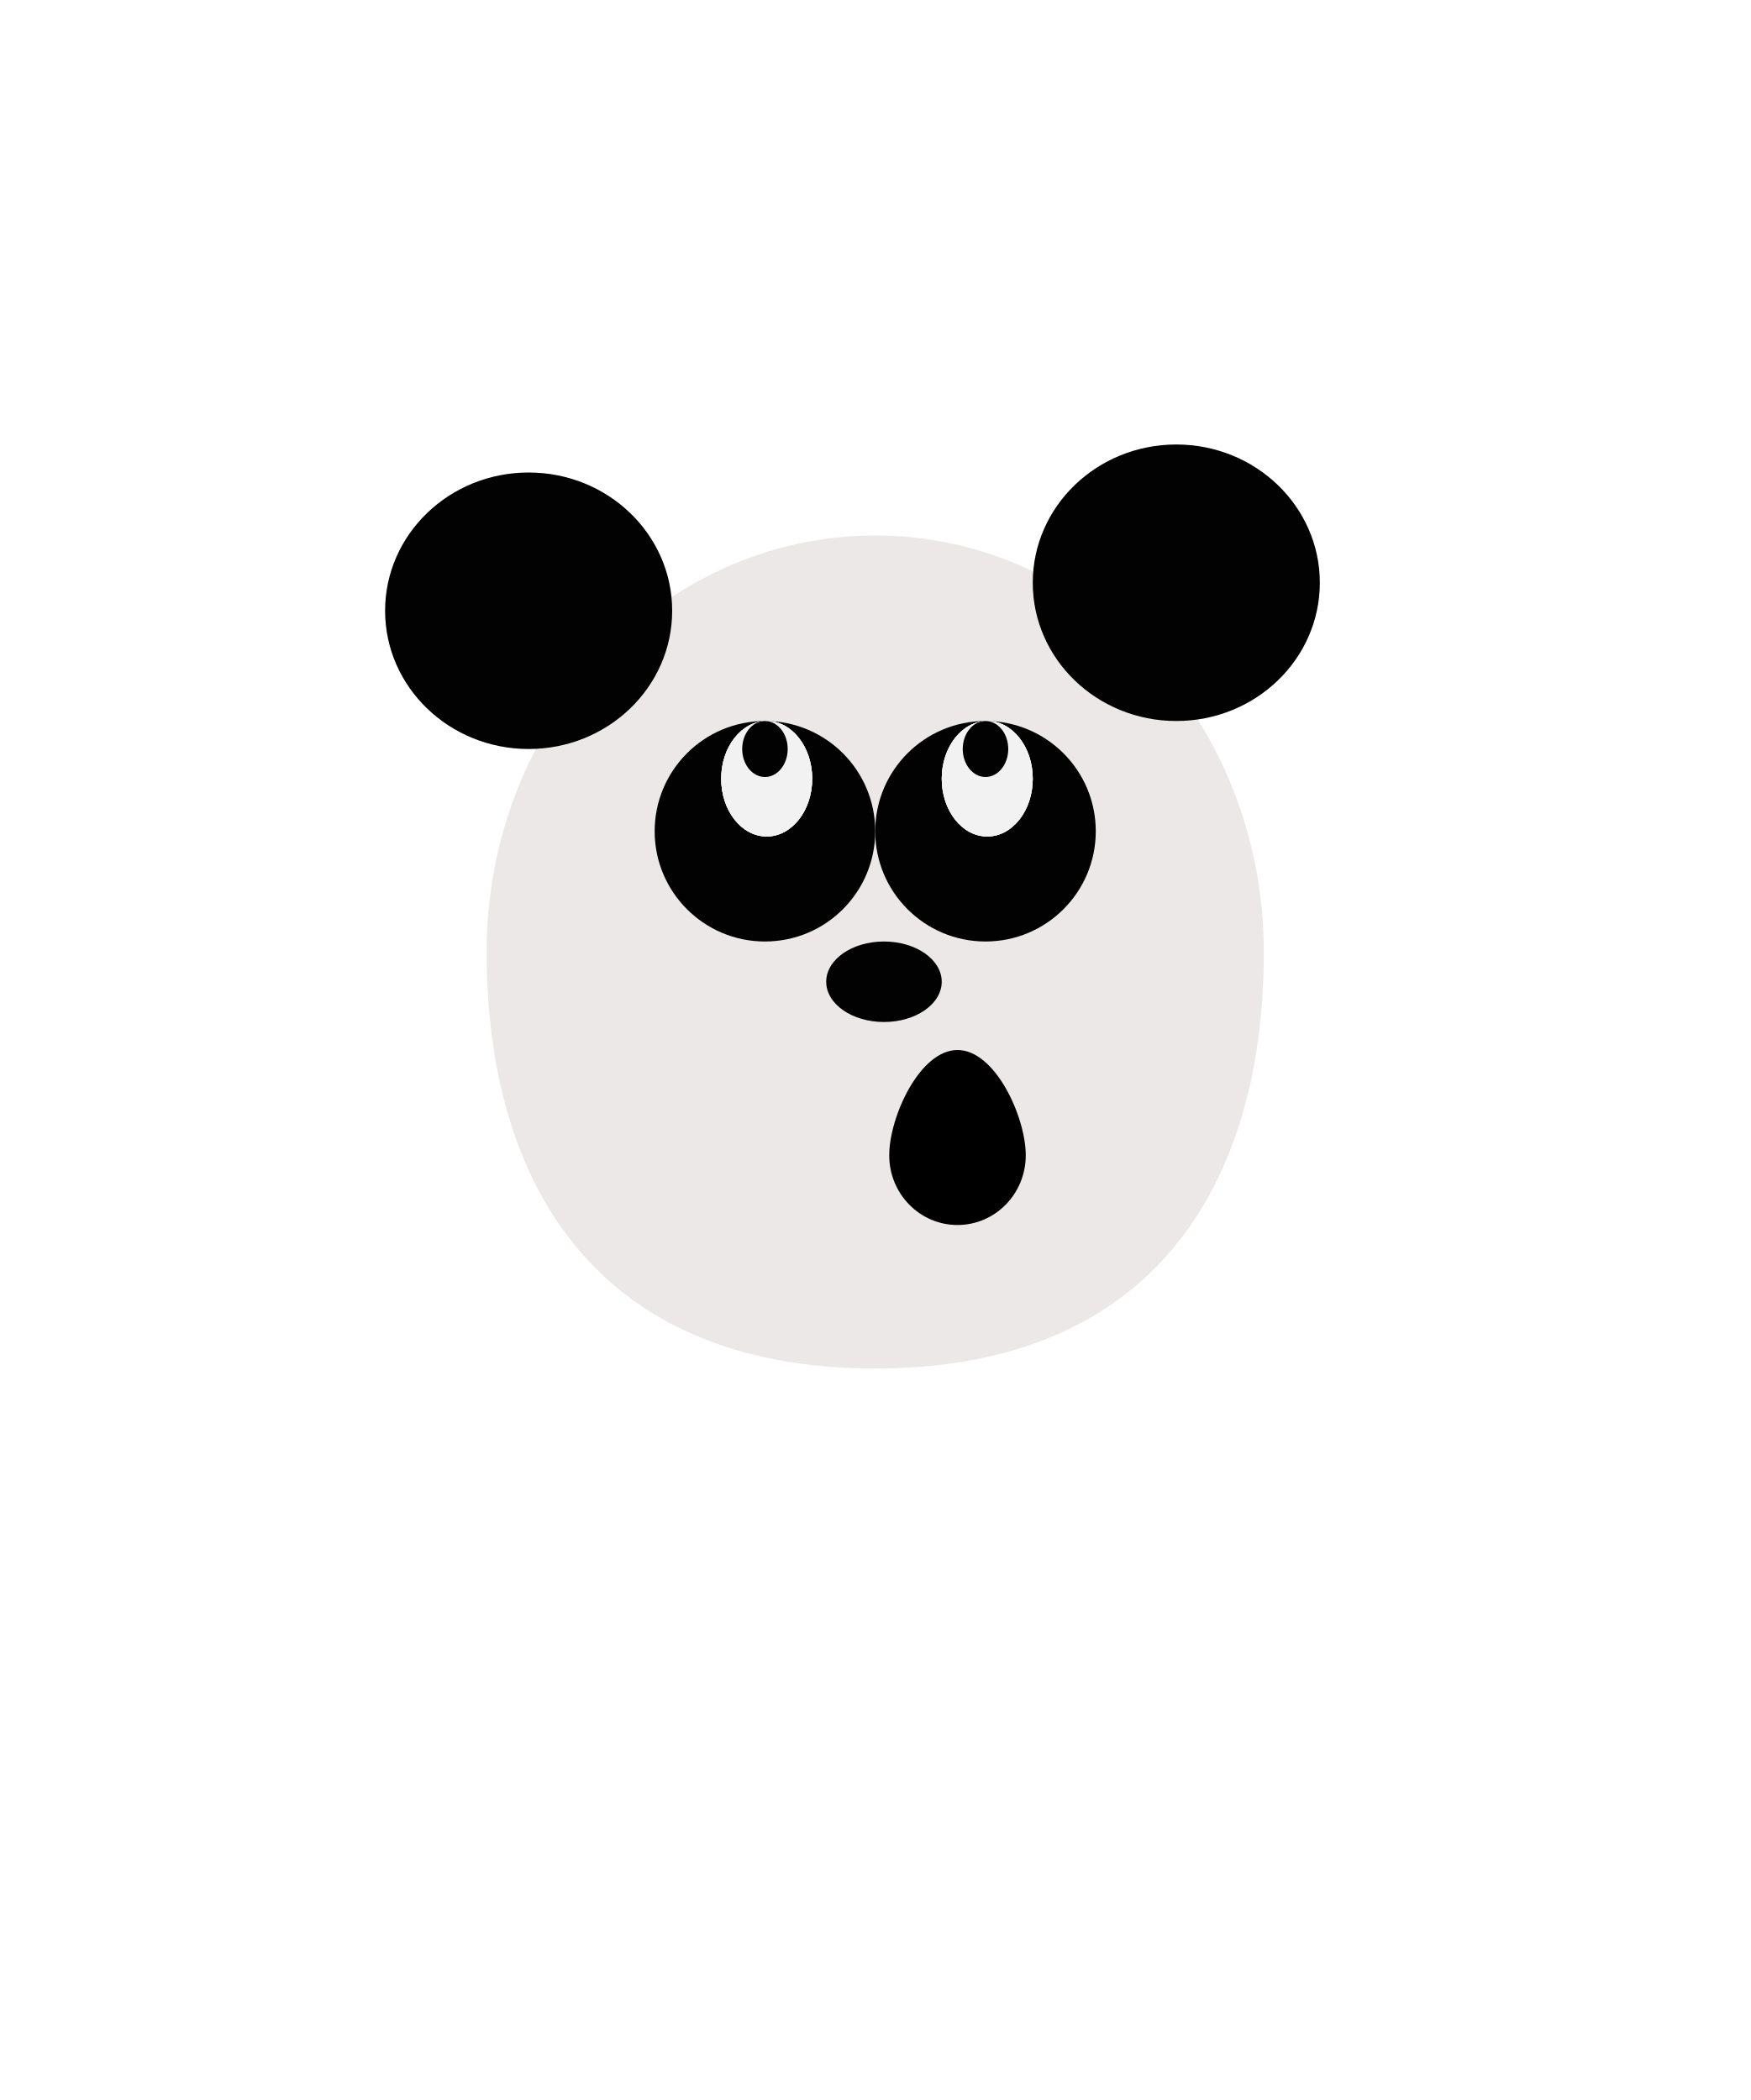
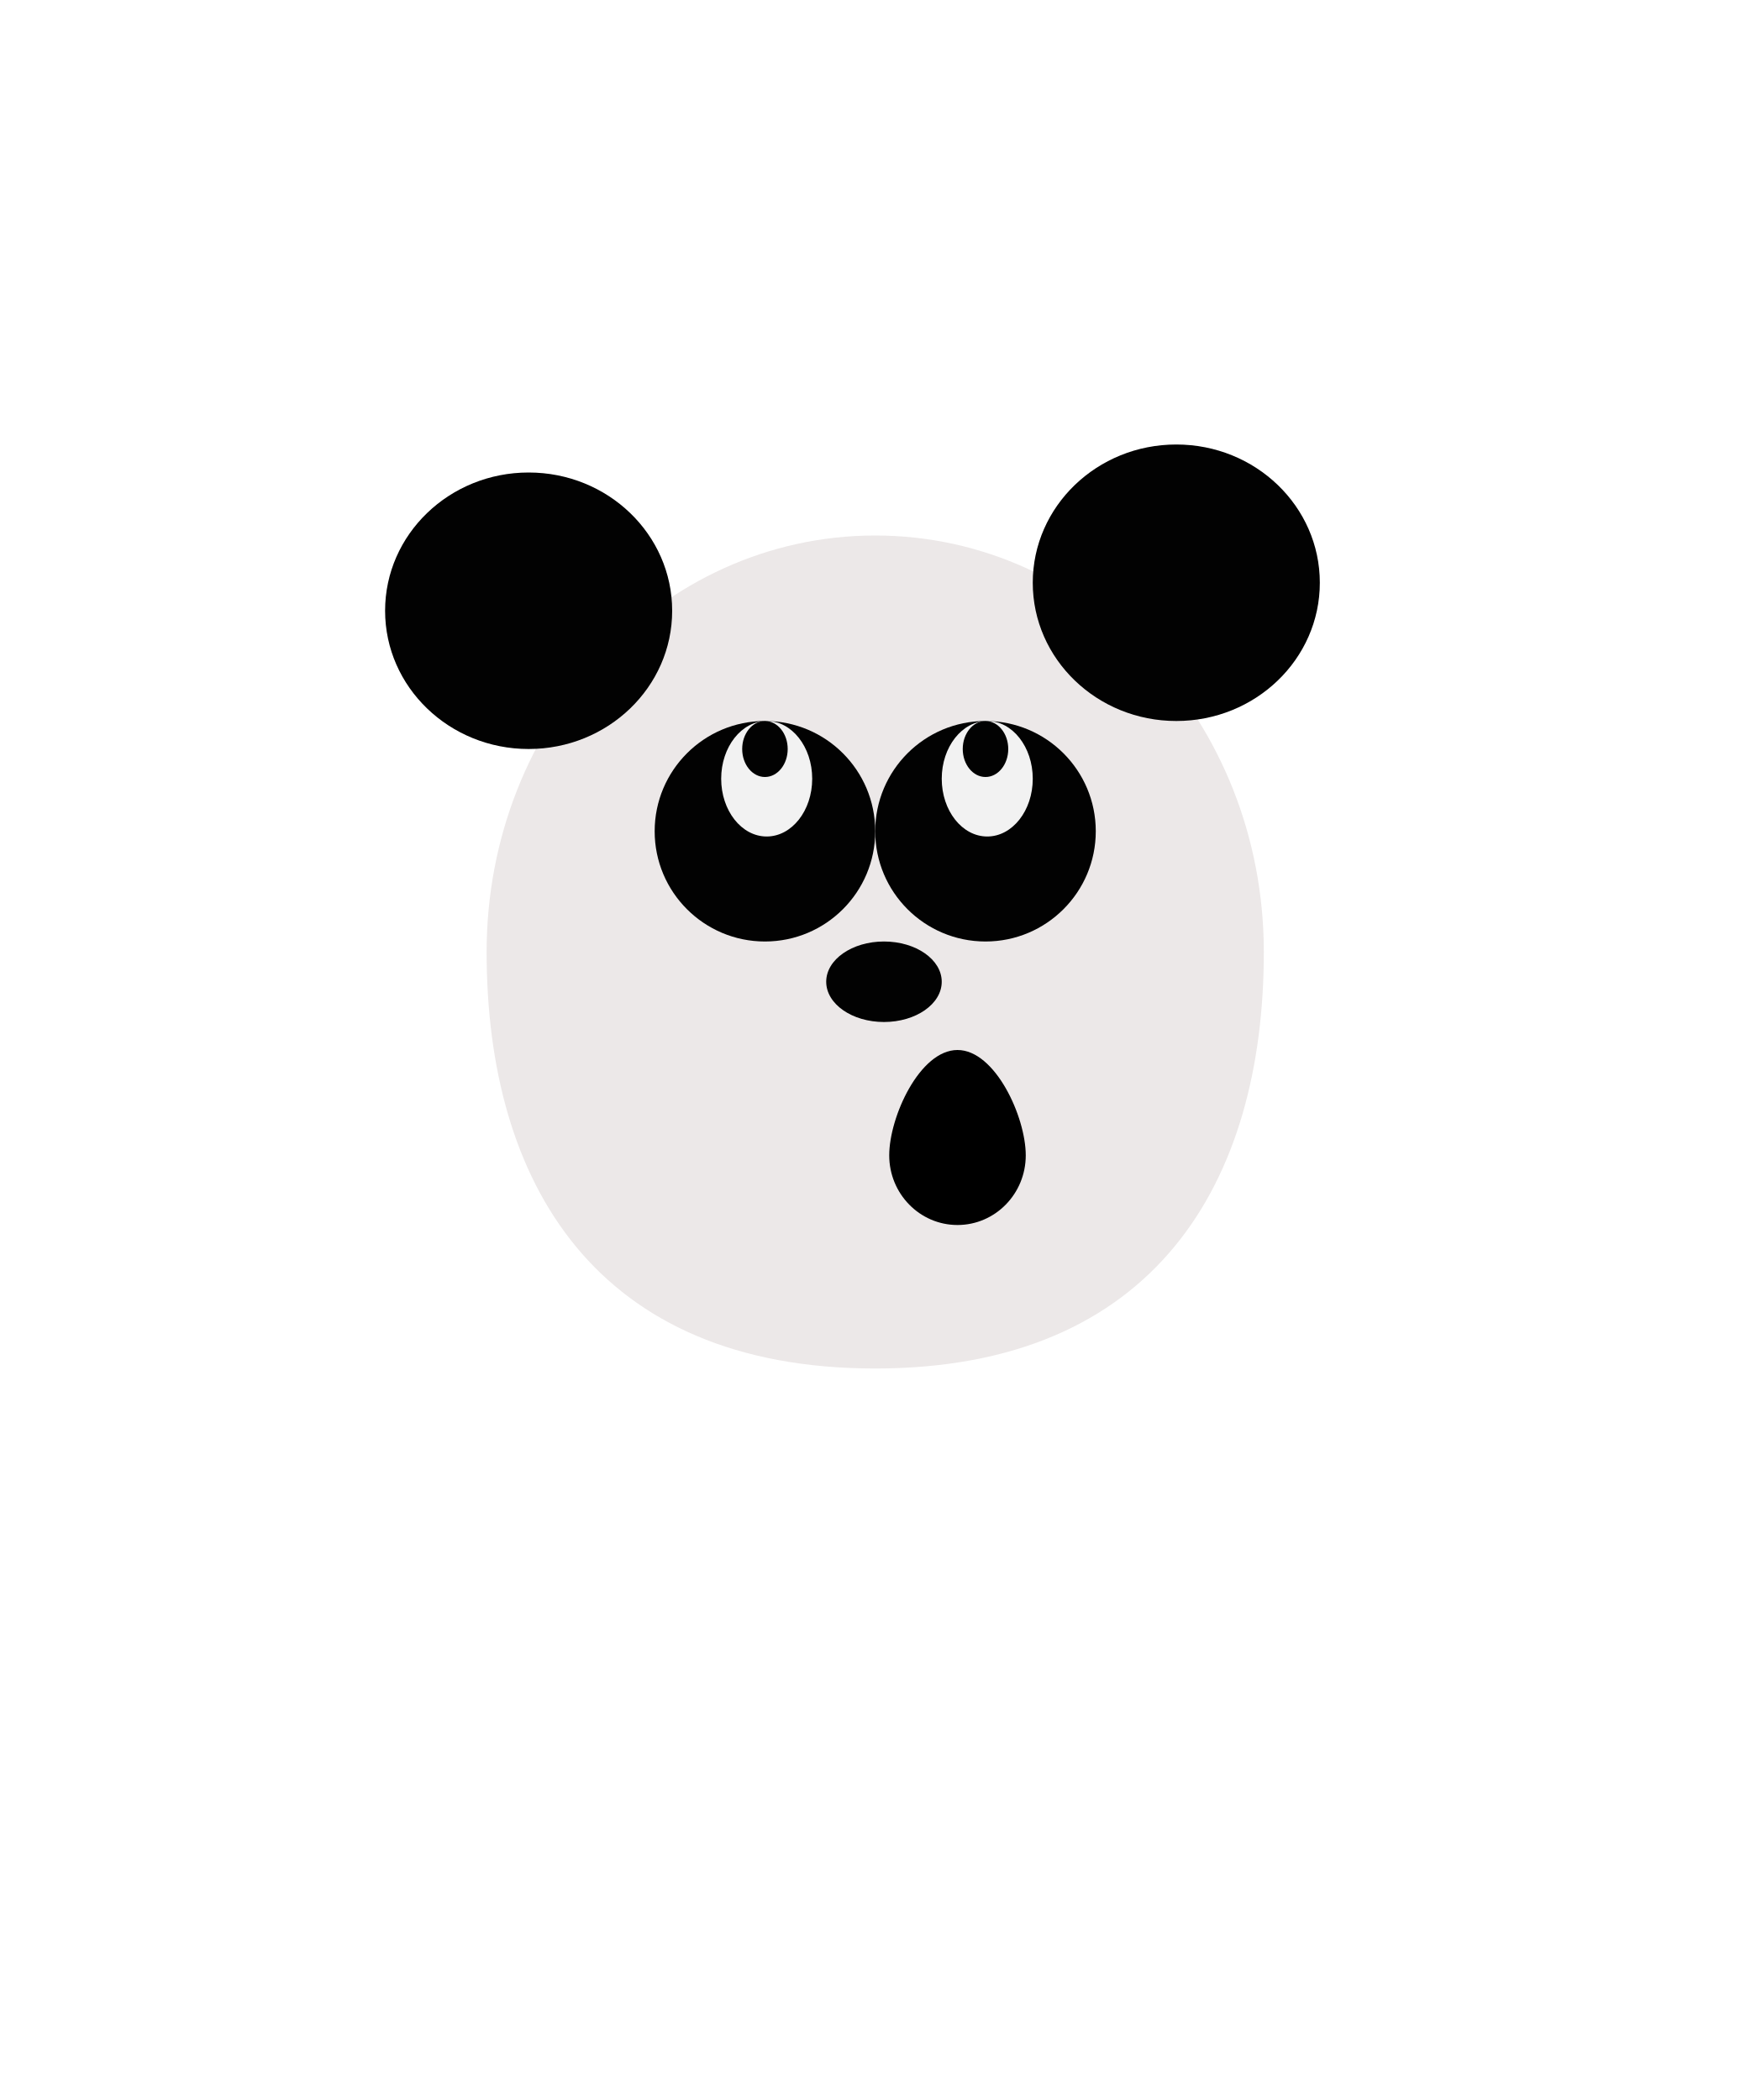
<svg xmlns="http://www.w3.org/2000/svg" width="500" height="600" viewBox="0 0 500 600" fill="none">
-   <g id="panda-face-1">
+   <g id="panda-lineart1">
    <path id="Ellipse_1" d="M361 272C361 337.722 330 391 250 391C170 391 139 337.722 139 272C139 206.278 188.696 153 250 153C311.304 153 361 206.278 361 272Z" fill="#ECE8E8" />
    <circle id="Ellipse_2" cx="218.5" cy="237.5" r="31.5" fill="#020202" />
-     <g id="Ellipse_4">
-       <ellipse cx="219" cy="222.5" rx="13" ry="16.5" fill="#F2F2F2" />
-       <ellipse cx="219" cy="222.5" rx="13" ry="16.5" fill="#F2F2F2" />
-       <ellipse cx="219" cy="222.5" rx="13" ry="16.5" fill="#F2F2F2" />
-     </g>
+     <ellipse id="Ellipse_4" cx="219" cy="222.5" rx="13" ry="16.5" fill="#F2F2F2" />
    <circle id="Ellipse_3" cx="281.5" cy="237.5" r="31.5" fill="#020202" />
-     <g id="Ellipse_5">
-       <ellipse cx="282" cy="222.5" rx="13" ry="16.5" fill="#F2F2F2" />
-       <ellipse cx="282" cy="222.5" rx="13" ry="16.5" fill="#F2F2F2" />
-       <ellipse cx="282" cy="222.5" rx="13" ry="16.5" fill="#F2F2F2" />
-     </g>
-     <g id="Ellipse_10">
-       <ellipse cx="281.5" cy="214" rx="6.5" ry="8" fill="#F2F2F2" />
-       <ellipse cx="281.5" cy="214" rx="6.5" ry="8" fill="#F2F2F2" />
-       <ellipse cx="281.5" cy="214" rx="6.5" ry="8" fill="#020202" />
-     </g>
-     <g id="Ellipse_11">
-       <ellipse cx="218.5" cy="214" rx="6.5" ry="8" fill="#F2F2F2" />
-       <ellipse cx="218.5" cy="214" rx="6.5" ry="8" fill="#F2F2F2" />
-       <ellipse cx="218.5" cy="214" rx="6.5" ry="8" fill="#020202" />
-     </g>
+     <ellipse id="Ellipse_5" cx="282" cy="222.5" rx="13" ry="16.5" fill="#F2F2F2" />
+     <ellipse id="Ellipse_10" cx="281.5" cy="214" rx="6.5" ry="8" fill="#020202" />
+     <ellipse id="Ellipse_11" cx="218.5" cy="214" rx="6.5" ry="8" fill="#020202" />
    <path id="Ellipse_6" d="M293 330.099C293 341.09 284.27 350 273.5 350C262.73 350 254 341.09 254 330.099C254 319.108 262.73 300 273.5 300C284.27 300 293 319.108 293 330.099Z" fill="black" />
    <ellipse id="Ellipse_7" cx="336" cy="166.5" rx="41" ry="39.5" fill="#020202" />
    <ellipse id="Ellipse_8" cx="151" cy="174.5" rx="41" ry="39.5" fill="#020202" />
    <ellipse id="Ellipse_9" cx="252.5" cy="280.5" rx="16.5" ry="11.5" fill="#020202" />
  </g>
</svg>
